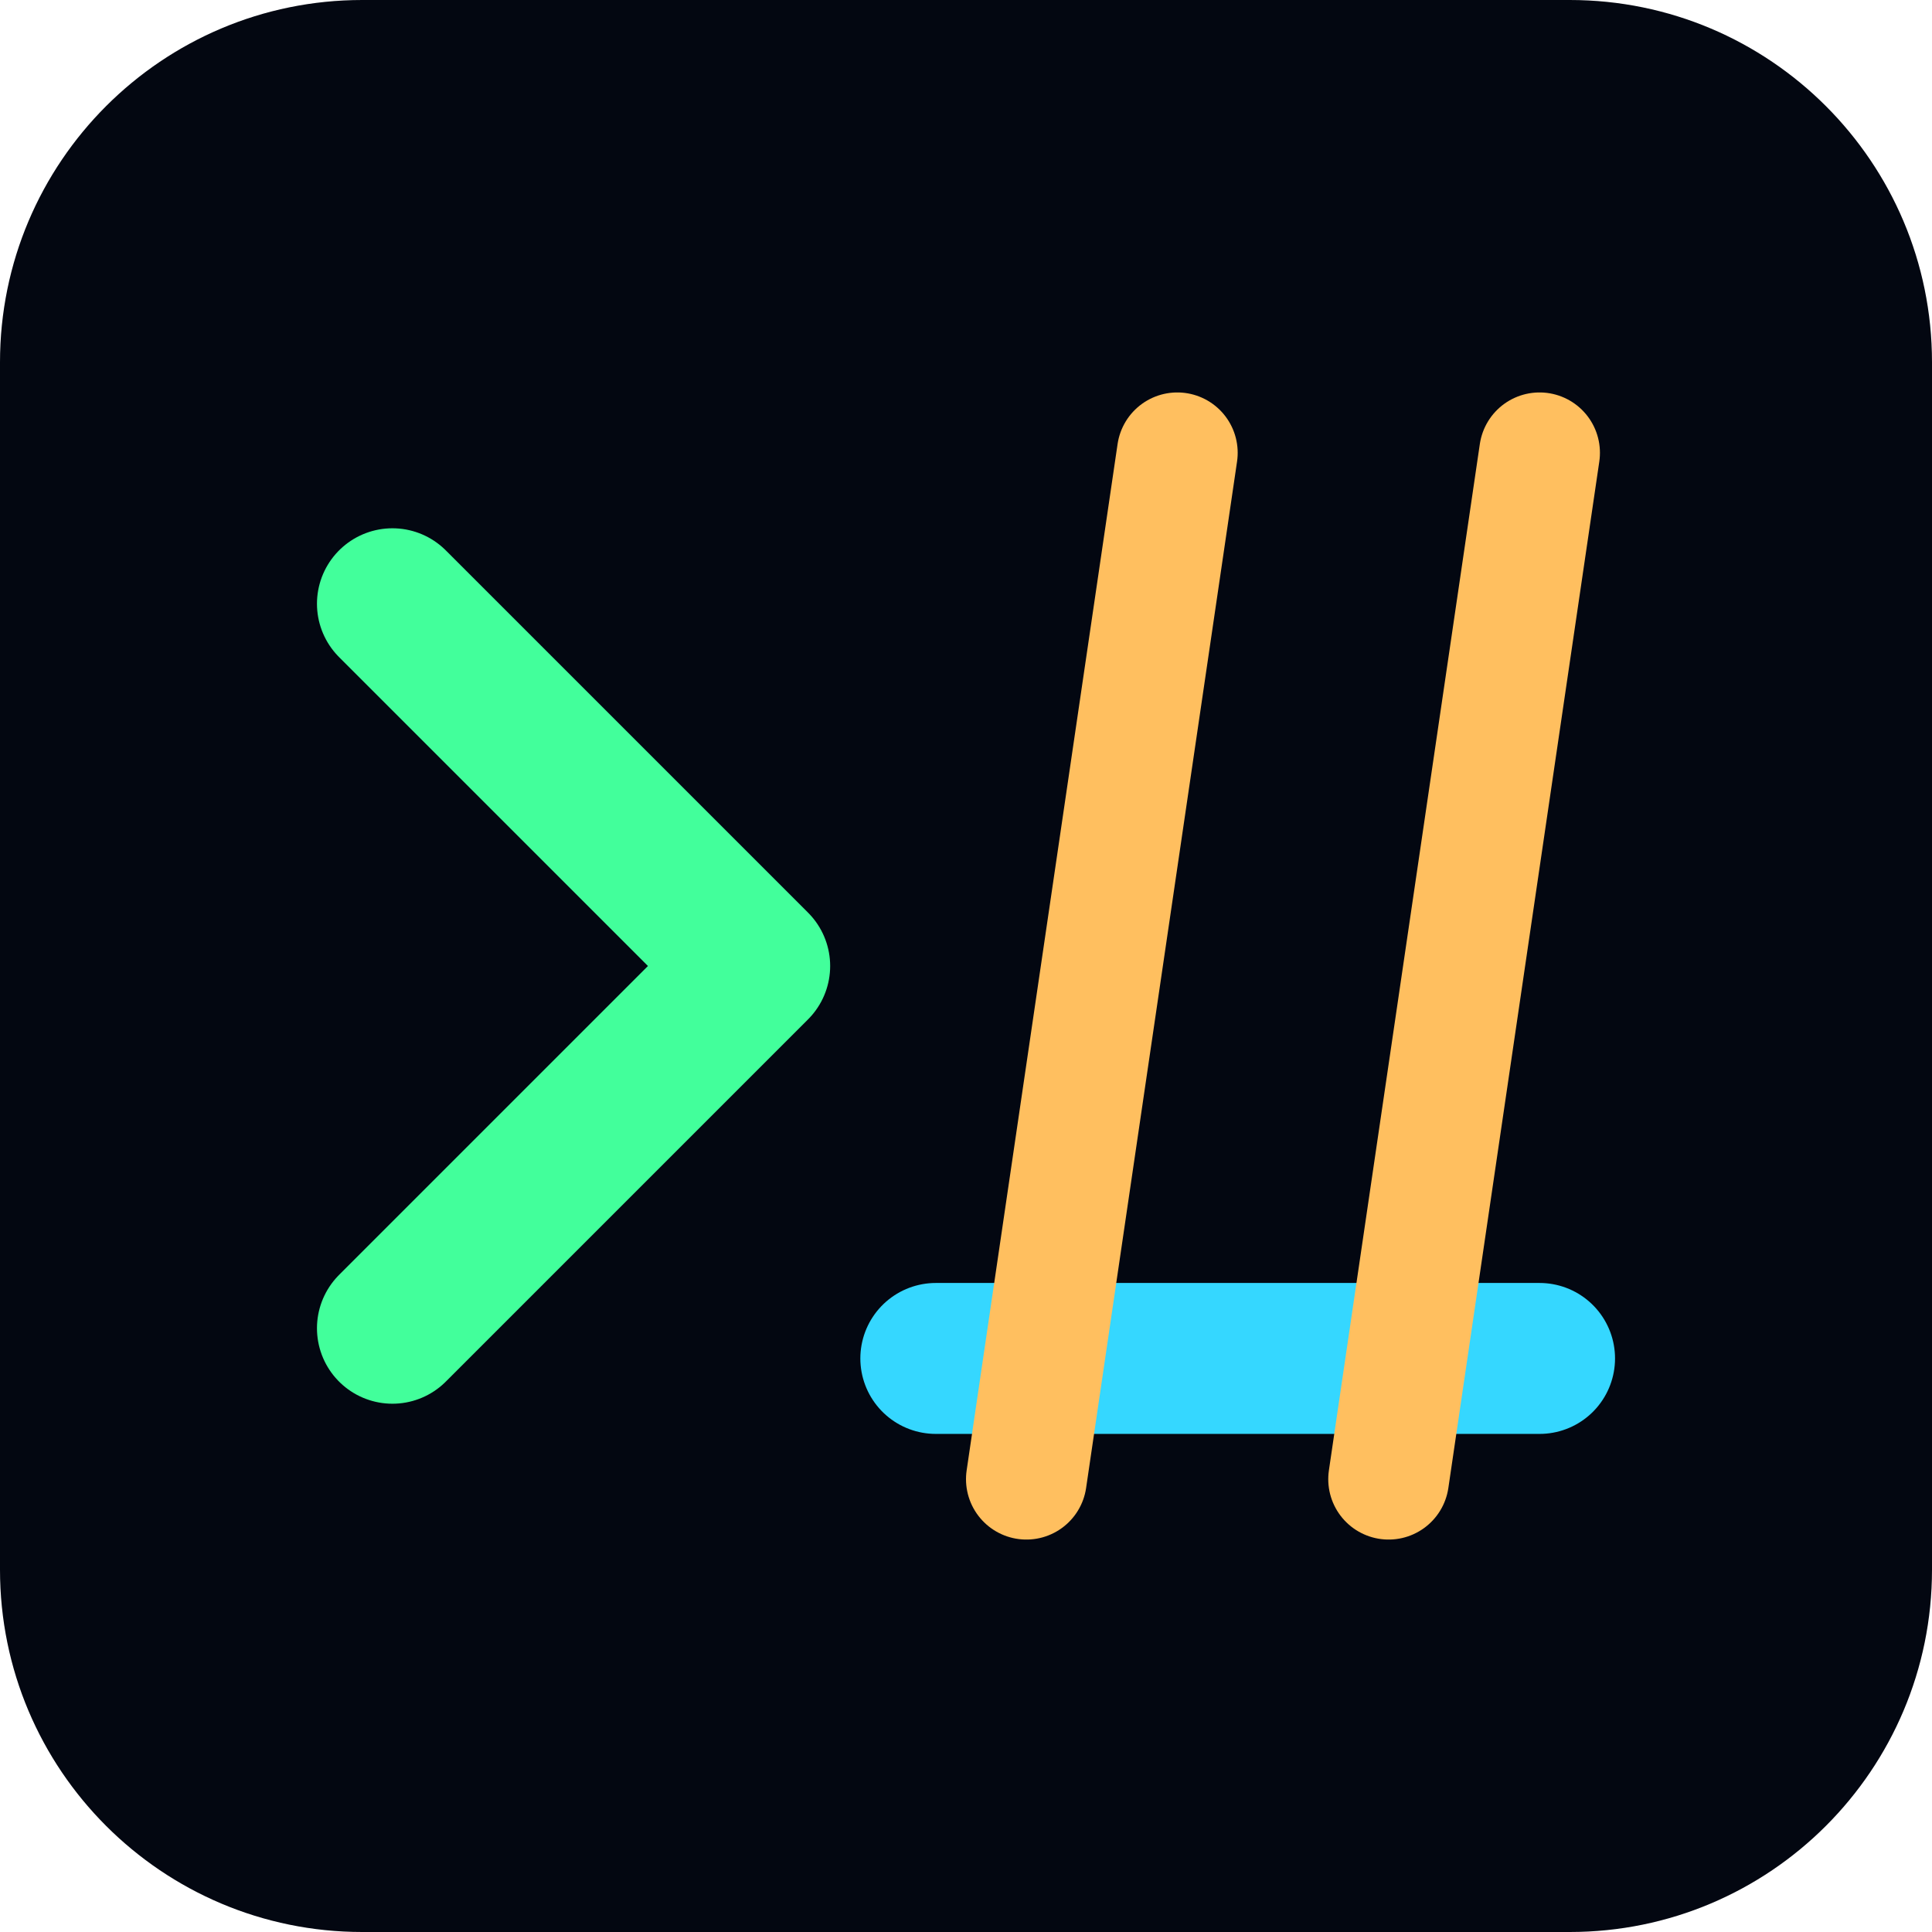
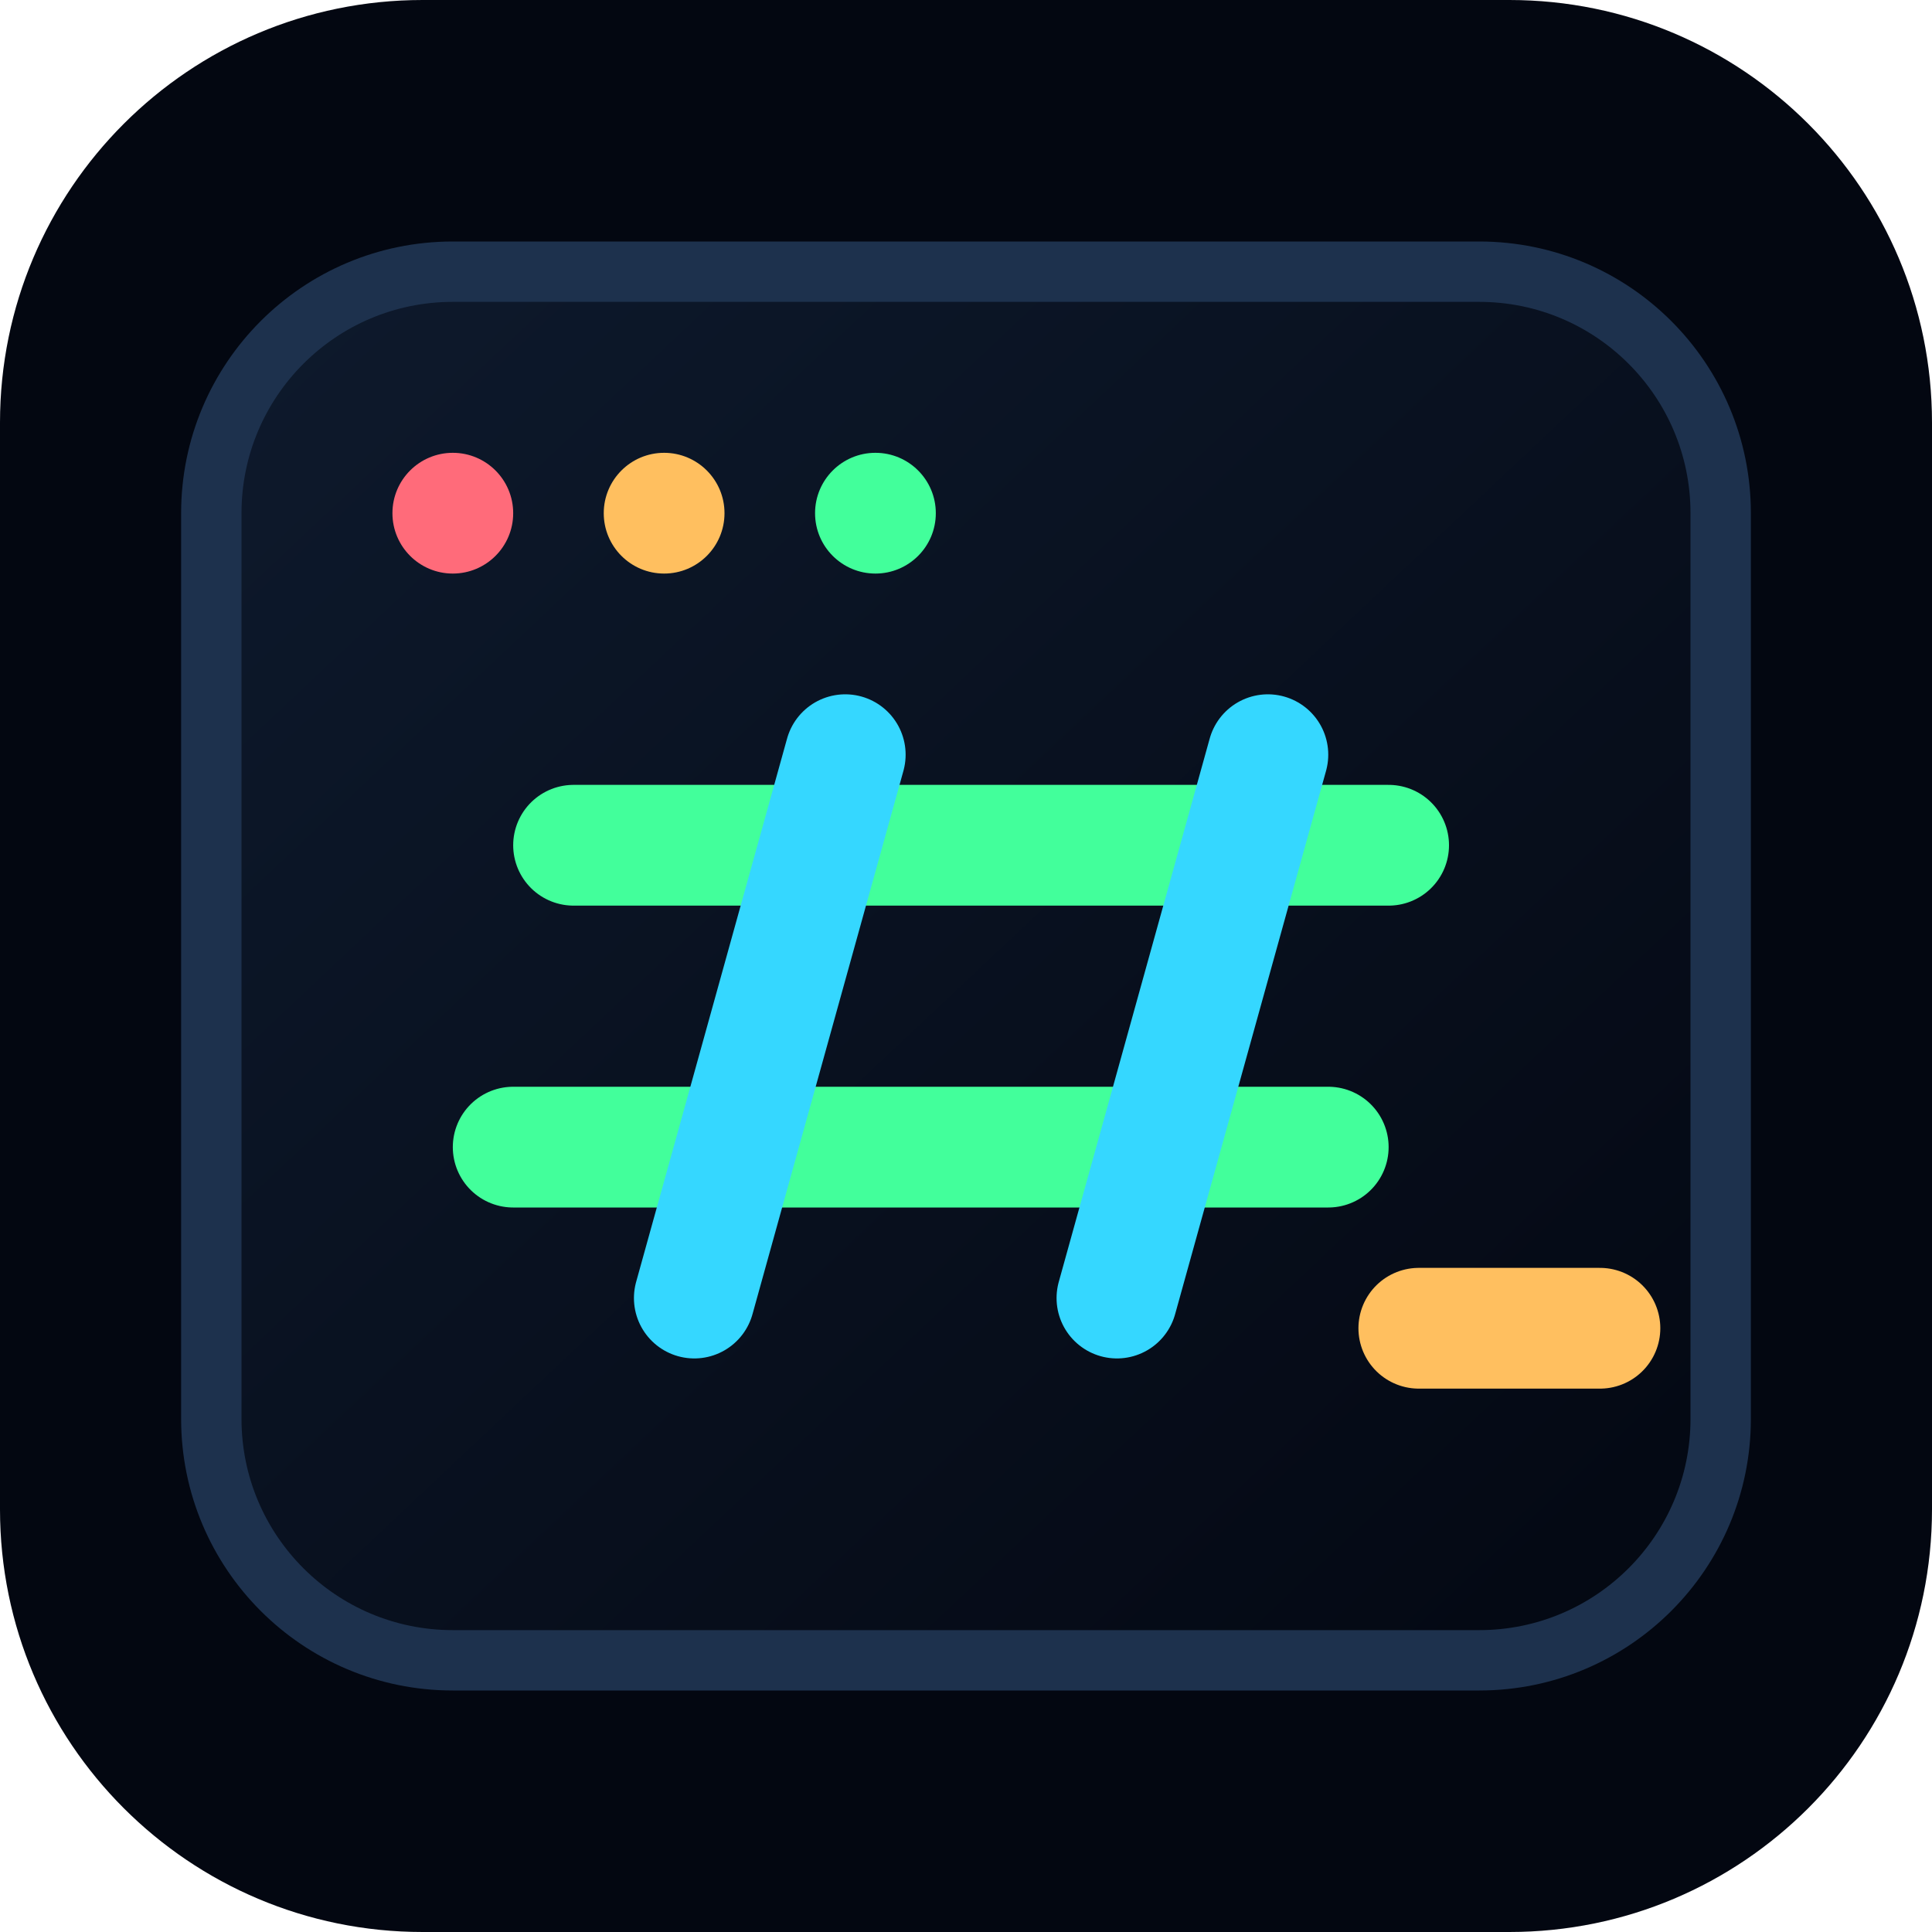
<svg xmlns="http://www.w3.org/2000/svg" viewBox="0 0 64 64">
-   <rect width="64" height="64" rx="12" fill="#030711" />
-   <path d="M13 20l12 12-12 12" fill="none" stroke="#42ff9b" stroke-width="5" stroke-linecap="round" stroke-linejoin="round" />
-   <path d="M31 45h20" stroke="#35d7ff" stroke-width="5" stroke-linecap="round" />
-   <path d="M39 15l-5 34M51 15l-5 34" stroke="#ffbf5f" stroke-width="4" stroke-linecap="round" />
+   <defs>
+     <linearGradient id="screen" x1="8" x2="56" y1="7" y2="58" gradientUnits="userSpaceOnUse">
+       <stop stop-color="#0e1a2d" />
+       <stop offset="1" stop-color="#030711" />
+     </linearGradient>
+   </defs>
+   <rect width="64" height="64" rx="14" fill="#030711" />
+   <rect x="7" y="9" width="50" height="46" rx="8" fill="url(#screen)" stroke="#1d314d" stroke-width="2" />
+   <circle cx="15" cy="17" r="2" fill="#ff6b7a" />
+   <circle cx="22" cy="17" r="2" fill="#ffbf5f" />
+   <circle cx="29" cy="17" r="2" fill="#42ff9b" />
+   <path d="M19 28h27M17 38h27" stroke="#42ff9b" stroke-width="4" stroke-linecap="round" />
+   <path d="M28 25l-5 18M42 25l-5 18" stroke="#35d7ff" stroke-width="4" stroke-linecap="round" />
+   <path d="M47 44h6" stroke="#ffbf5f" stroke-width="4" stroke-linecap="round" />
</svg>
